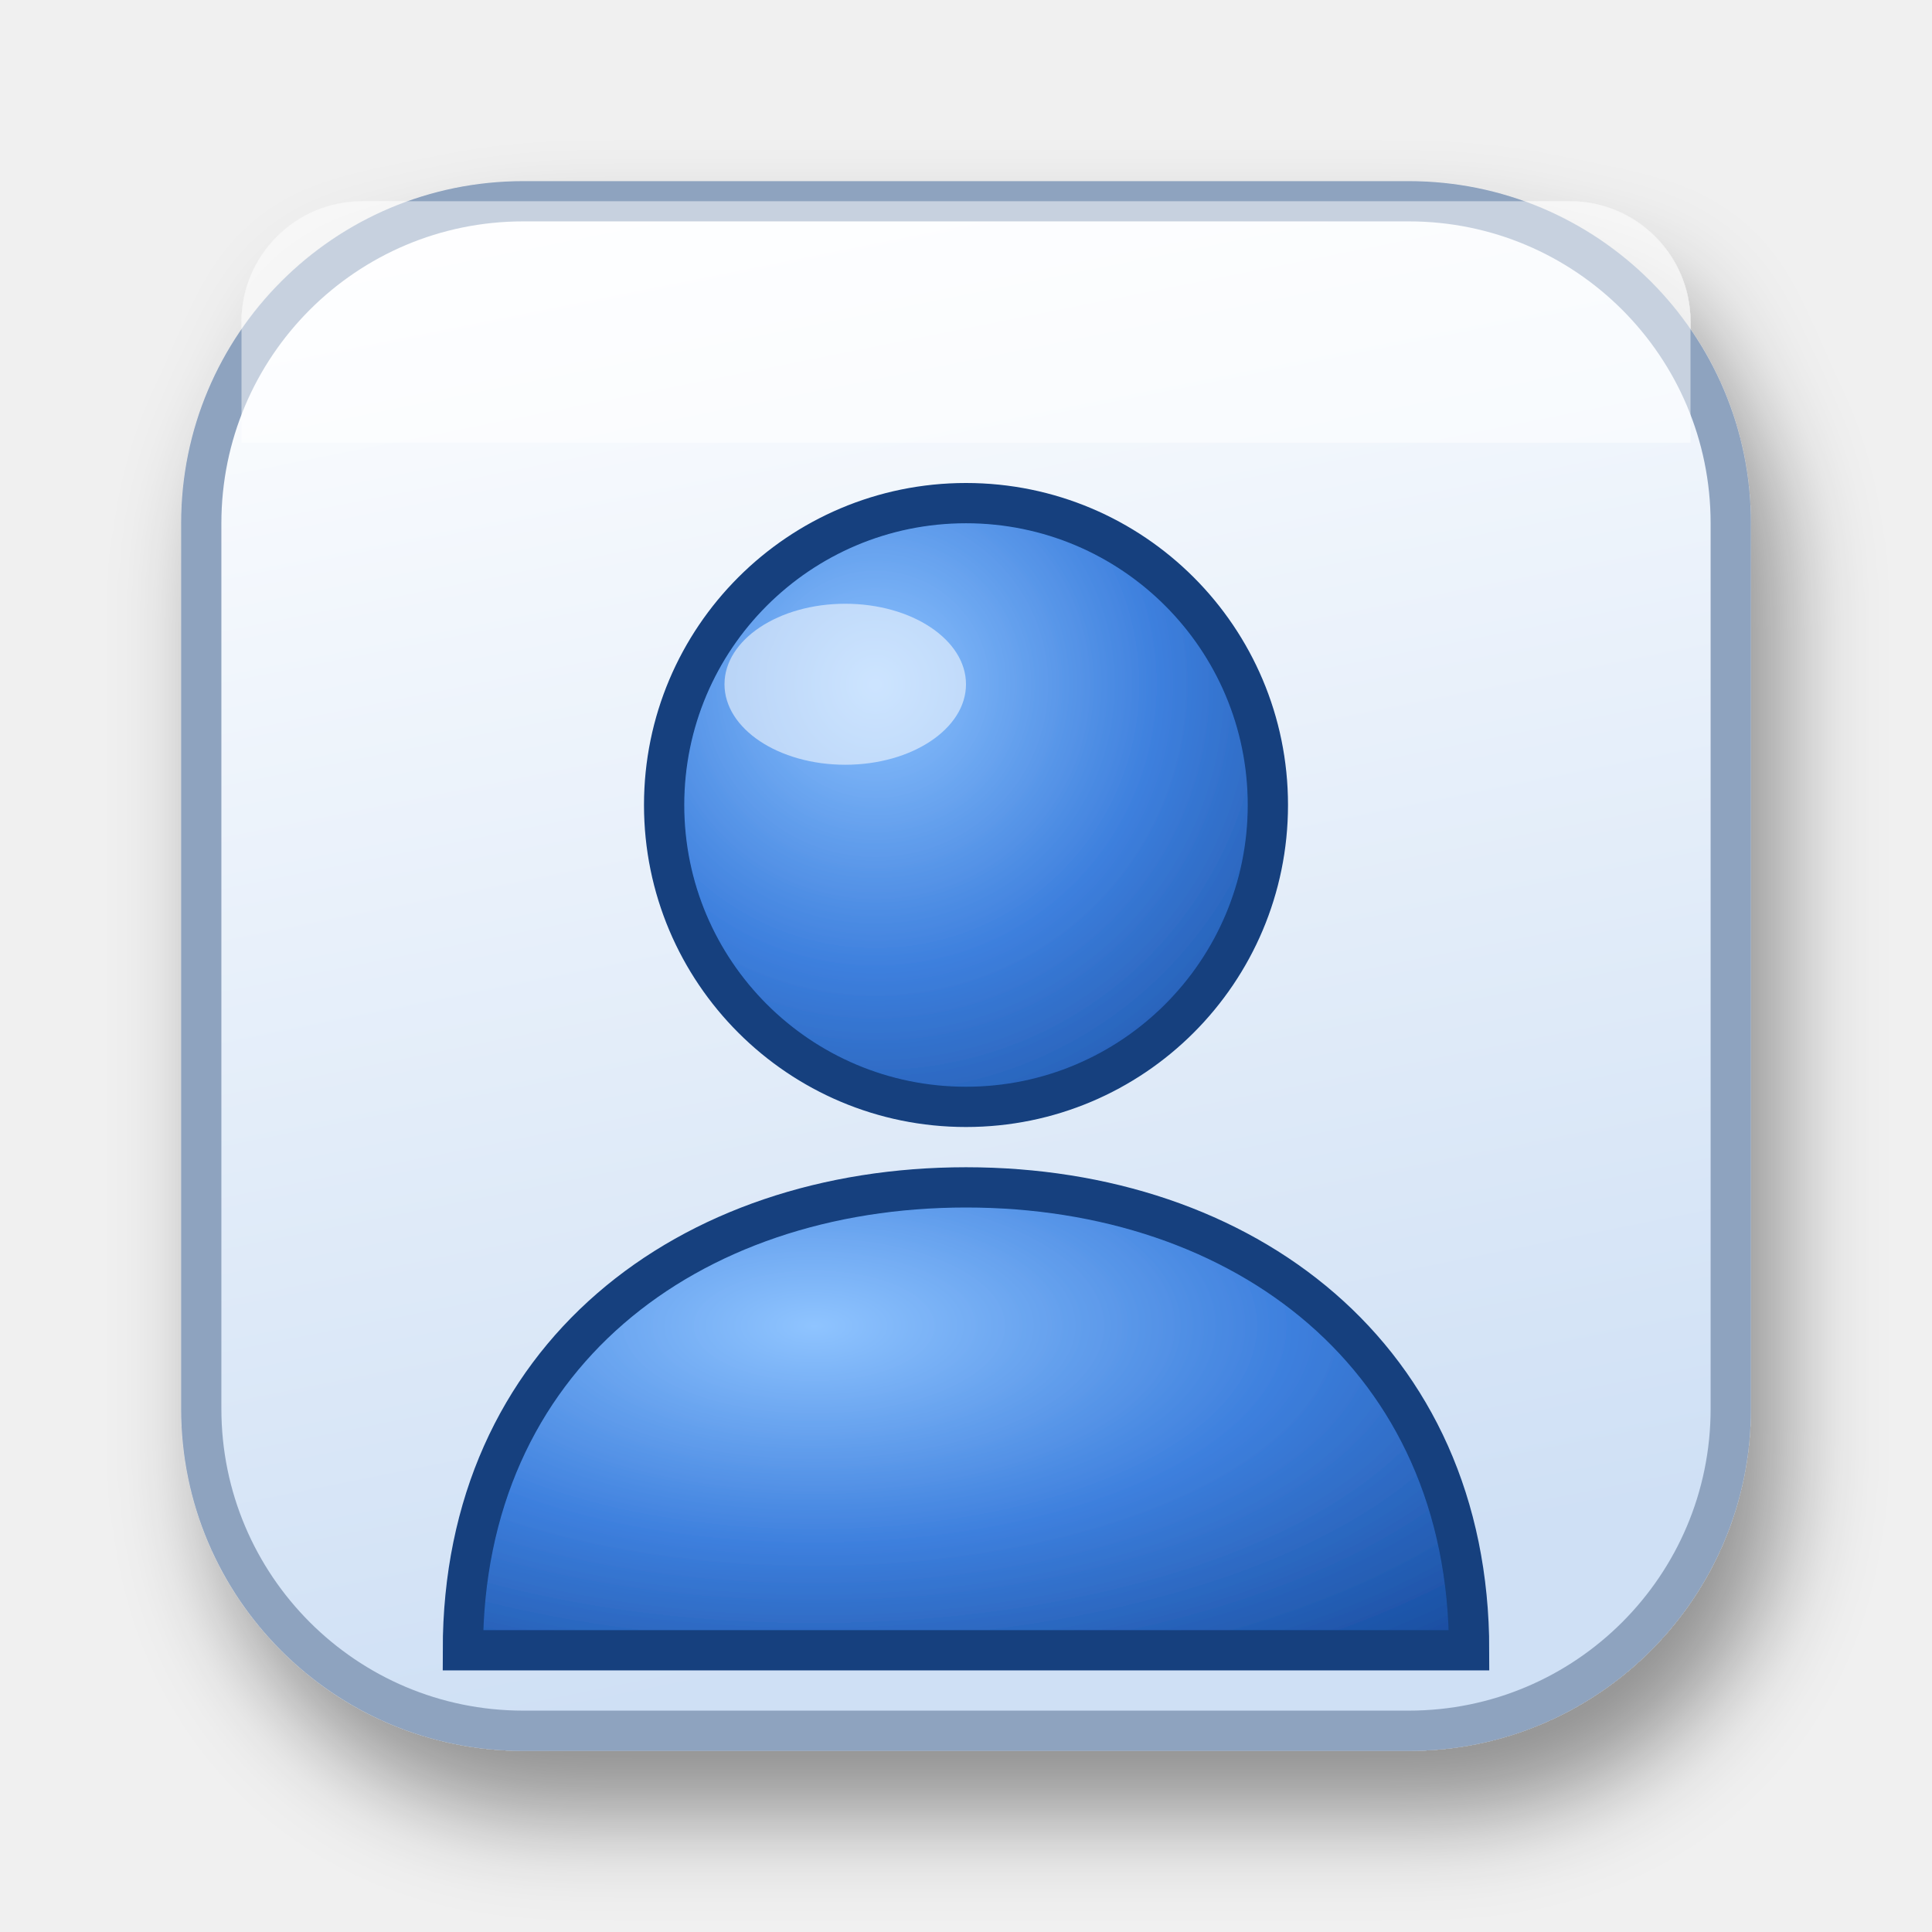
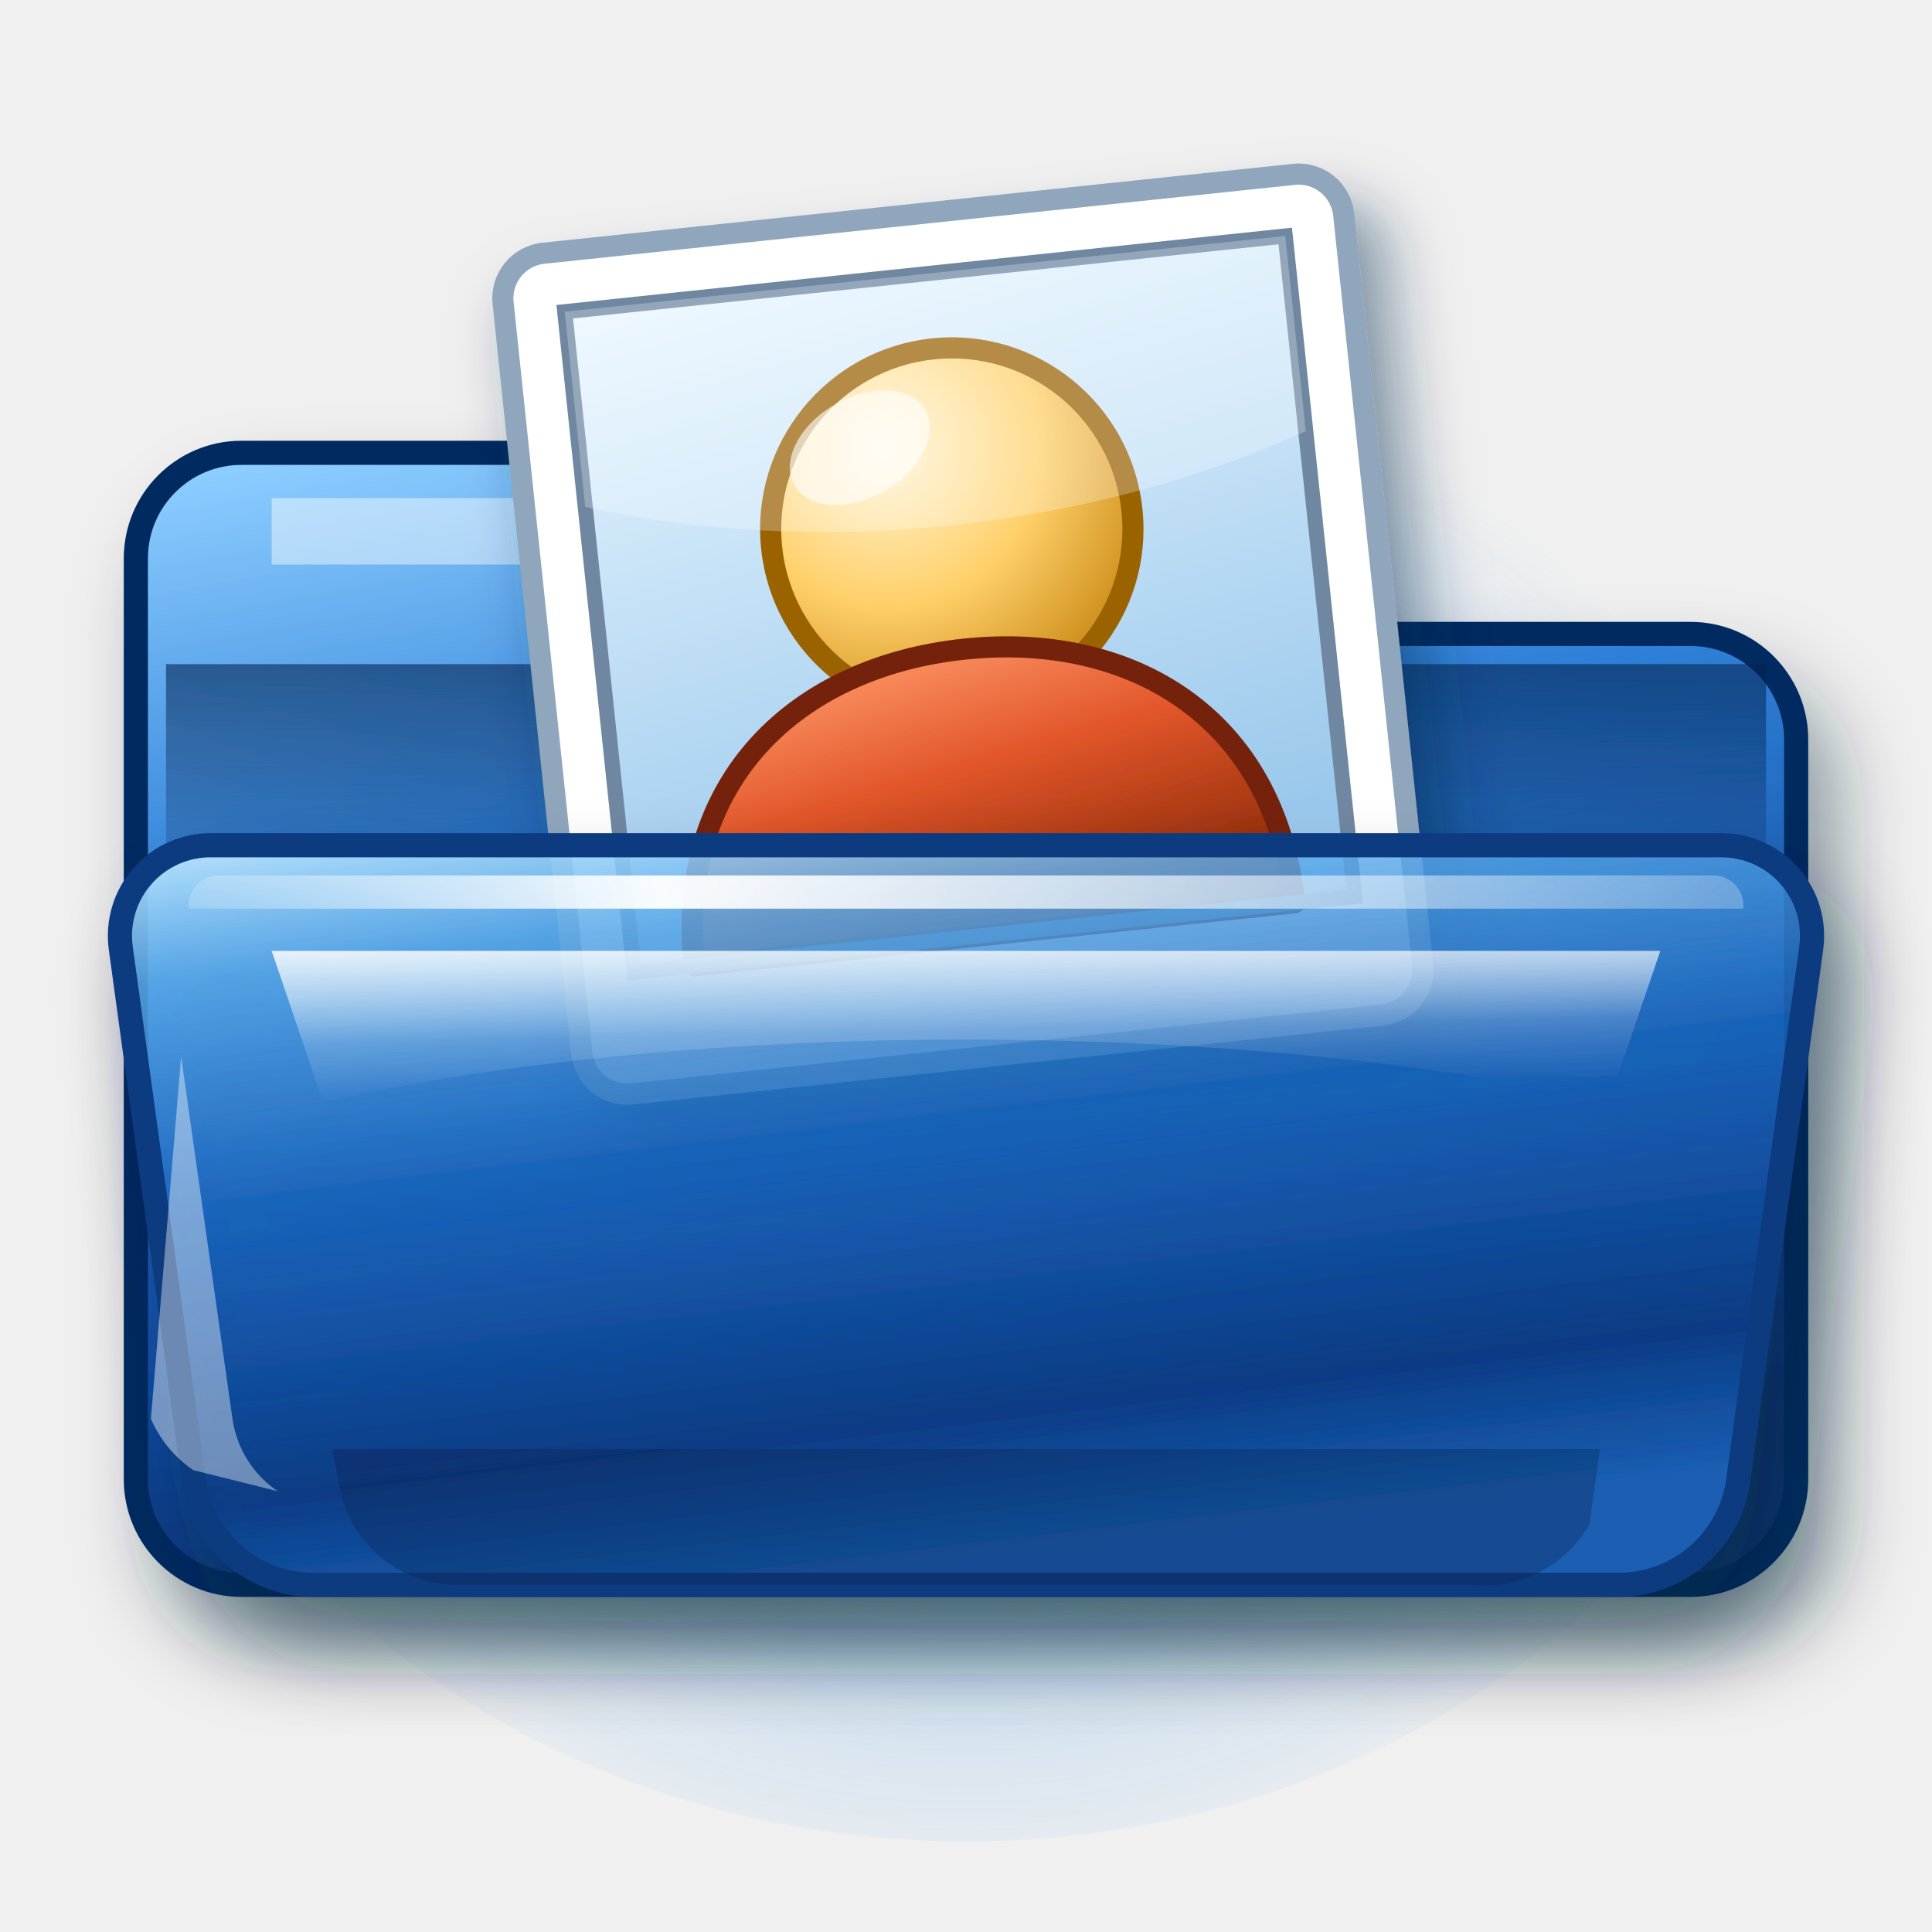
- <svg xmlns="http://www.w3.org/2000/svg" viewBox="0 0 48 48">
+ <svg xmlns="http://www.w3.org/2000/svg" viewBox="0 0 128 128">
  <defs>
-     <linearGradient id="accCard" x1="0" y1="0" x2="0.2" y2="1">
-       <stop offset="0" stop-color="#ffffff" />
-       <stop offset="1" stop-color="#cfe0f5" />
+     <radialGradient id="abGlow" cx="0.5" cy="0.55" r="0.5">
+       <stop offset="0" stop-color="#7fd4ff" stop-opacity="0.55" />
+       <stop offset="0.65" stop-color="#4aa3f0" stop-opacity="0.22" />
+       <stop offset="1" stop-color="#4aa3f0" stop-opacity="0" />
+     </radialGradient>
+     <linearGradient id="abBack" x1="0.1" y1="0" x2="0.35" y2="1">
+       <stop offset="0" stop-color="#8ccdff" />
+       <stop offset="0.35" stop-color="#2f80d8" />
+       <stop offset="0.75" stop-color="#114c9f" />
+       <stop offset="1" stop-color="#07306e" />
    </linearGradient>
-     <radialGradient id="accPerson" cx="0.35" cy="0.3" r="0.95">
-       <stop offset="0" stop-color="#8fc4ff" />
-       <stop offset="0.5" stop-color="#3d7fdd" />
-       <stop offset="1" stop-color="#164a9c" />
+     <linearGradient id="abFront" x1="0.08" y1="0" x2="0.35" y2="1">
+       <stop offset="0" stop-color="#bbe6ff" stop-opacity="0.95" />
+       <stop offset="0.16" stop-color="#5fb0f0" stop-opacity="0.8" />
+       <stop offset="0.45" stop-color="#1d6bc6" stop-opacity="0.72" />
+       <stop offset="0.82" stop-color="#083c86" stop-opacity="0.93" />
+       <stop offset="1" stop-color="#1a5fb4" stop-opacity="0.97" />
+     </linearGradient>
+     <linearGradient id="abSpec" x1="0" y1="0" x2="0.18" y2="1">
+       <stop offset="0" stop-color="#ffffff" stop-opacity="0.85" />
+       <stop offset="0.6" stop-color="#ffffff" stop-opacity="0.18" />
+       <stop offset="1" stop-color="#ffffff" stop-opacity="0" />
+     </linearGradient>
+     <linearGradient id="abRim" x1="0" y1="0" x2="1" y2="0">
+       <stop offset="0" stop-color="#ffffff" stop-opacity="0.2" />
+       <stop offset="0.3" stop-color="#ffffff" stop-opacity="0.95" />
+       <stop offset="1" stop-color="#ffffff" stop-opacity="0.25" />
+     </linearGradient>
+     <linearGradient id="abDepth" x1="0" y1="0" x2="0" y2="1">
+       <stop offset="0" stop-color="#042452" stop-opacity="0.6" />
+       <stop offset="1" stop-color="#042452" stop-opacity="0" />
+     </linearGradient>
+     <linearGradient id="abSky" x1="0" y1="0" x2="0.2" y2="1">
+       <stop offset="0" stop-color="#e8f6ff" />
+       <stop offset="1" stop-color="#9ac8ec" />
+     </linearGradient>
+     <radialGradient id="abSkin" cx="0.34" cy="0.26" r="0.86">
+       <stop offset="0" stop-color="#fff6da" />
+       <stop offset="0.5" stop-color="#ffd06a" />
+       <stop offset="1" stop-color="#c17e08" />
    </radialGradient>
-     <filter id="dsAcc" x="-20%" y="-20%" width="140%" height="140%">
-       <feDropShadow dx="0.8" dy="1.6" stdDeviation="1.2" flood-opacity="0.4" />
+     <linearGradient id="abShirt" x1="0.2" y1="0" x2="0.6" y2="1">
+       <stop offset="0" stop-color="#ff9a6b" />
+       <stop offset="0.45" stop-color="#e2562a" />
+       <stop offset="1" stop-color="#8c2a08" />
+     </linearGradient>
+     <filter id="abSh" x="-25%" y="-25%" width="155%" height="160%">
+       <feDropShadow dx="2" dy="3.4" stdDeviation="2.6" flood-color="#0c2238" flood-opacity="0.42" />
+     </filter>
+     <filter id="abCardSh" x="-30%" y="-30%" width="165%" height="165%">
+       <feDropShadow dx="1.6" dy="2.6" stdDeviation="2" flood-color="#06264f" flood-opacity="0.5" />
    </filter>
  </defs>
-   <g filter="url(#dsAcc)">
-     <rect x="5" y="5" width="38" height="38" rx="8" fill="url(#accCard)" stroke="#8ea3bf" />
-     <path d="M6 8a3 3 0 0 1 3-3h30a3 3 0 0 1 3 3v3H6Z" fill="#ffffff" opacity="0.5" />
-     <circle cx="24" cy="20" r="7.5" fill="url(#accPerson)" stroke="#123f7e" />
-     <path d="M11.5 41c0-7.3 5.6-11.5 12.5-11.5S36.5 33.7 36.5 41Z" fill="url(#accPerson)" stroke="#123f7e" />
-     <ellipse cx="21" cy="17" rx="3" ry="2" fill="#ffffff" opacity="0.55" />
+   <ellipse cx="64" cy="70" rx="58" ry="52" fill="url(#abGlow)" />
+   <g filter="url(#abSh)">
+     <path d="M16 30 H46 l11 12 H112 a7 7 0 0 1 7 7 V98 a7 7 0 0 1-7 7 H16 a7 7 0 0 1-7-7 V37 a7 7 0 0 1 7-7 Z" fill="url(#abBack)" stroke="#062a60" stroke-width="1.6" stroke-linejoin="round" />
+     <path d="M18 33 H44 l4 4.4 H18 Z" fill="#ffffff" opacity="0.45" />
+     <path d="M11 44 H117 v18 H11 Z" fill="url(#abDepth)" />
+   </g>
+   <g filter="url(#abCardSh)" transform="rotate(-6 64 44)">
+     <rect x="36" y="14" width="56" height="56" rx="3" fill="#ffffff" stroke="#8fa6bd" stroke-width="1.4" />
+     <rect x="40" y="18" width="48" height="44" fill="url(#abSky)" />
+     <circle cx="64" cy="35" r="12" fill="url(#abSkin)" stroke="#9a6406" stroke-width="1.4" />
+     <path d="M44 62 c0-12.4 8.9-19 20-19 s20 6.6 20 19 Z" fill="url(#abShirt)" stroke="#75230a" stroke-width="1.4" stroke-linejoin="round" />
+     <ellipse cx="58.5" cy="29" rx="5" ry="3.3" fill="#ffffff" opacity="0.62" transform="rotate(-24 58.5 29)" />
+     <rect x="40" y="18" width="48" height="44" fill="none" stroke="#6f87a2" stroke-width="1" />
+     <path d="M40 18 h48 v13 c-15 5-33 5-48 0 Z" fill="#ffffff" opacity="0.26" />
+   </g>
+   <g filter="url(#abSh)">
+     <path d="M14 56 H114 a6 6 0 0 1 6 6.8 l-4.8 35 A8 8 0 0 1 107.3 105 H20.7 a8 8 0 0 1-7.9-7.2 L8 62.8 A6 6 0 0 1 14 56 Z" fill="url(#abFront)" stroke="#0a3a80" stroke-width="1.6" stroke-linejoin="round" />
+     <path d="M14.5 58 H113.5 a2 2 0 0 1 2 2.2 H12.5 A2 2 0 0 1 14.5 58 Z" fill="url(#abRim)" />
+     <path d="M18 63 H110 l-3.4 10 C82 67.5 46 67.5 21.4 73 Z" fill="url(#abSpec)" />
+     <path d="M22 96 H106 l-0.7 5 A8 8 0 0 1 97.6 105 H30.4 a8 8 0 0 1-7.7-5.6 Z" fill="#021f4a" opacity="0.3" />
+     <path d="M12 70 l3.4 24 a7 7 0 0 0 3 4.8 l-5.6-1.4 A8 8 0 0 1 10 94 Z" fill="#ffffff" opacity="0.4" />
  </g>
</svg>
